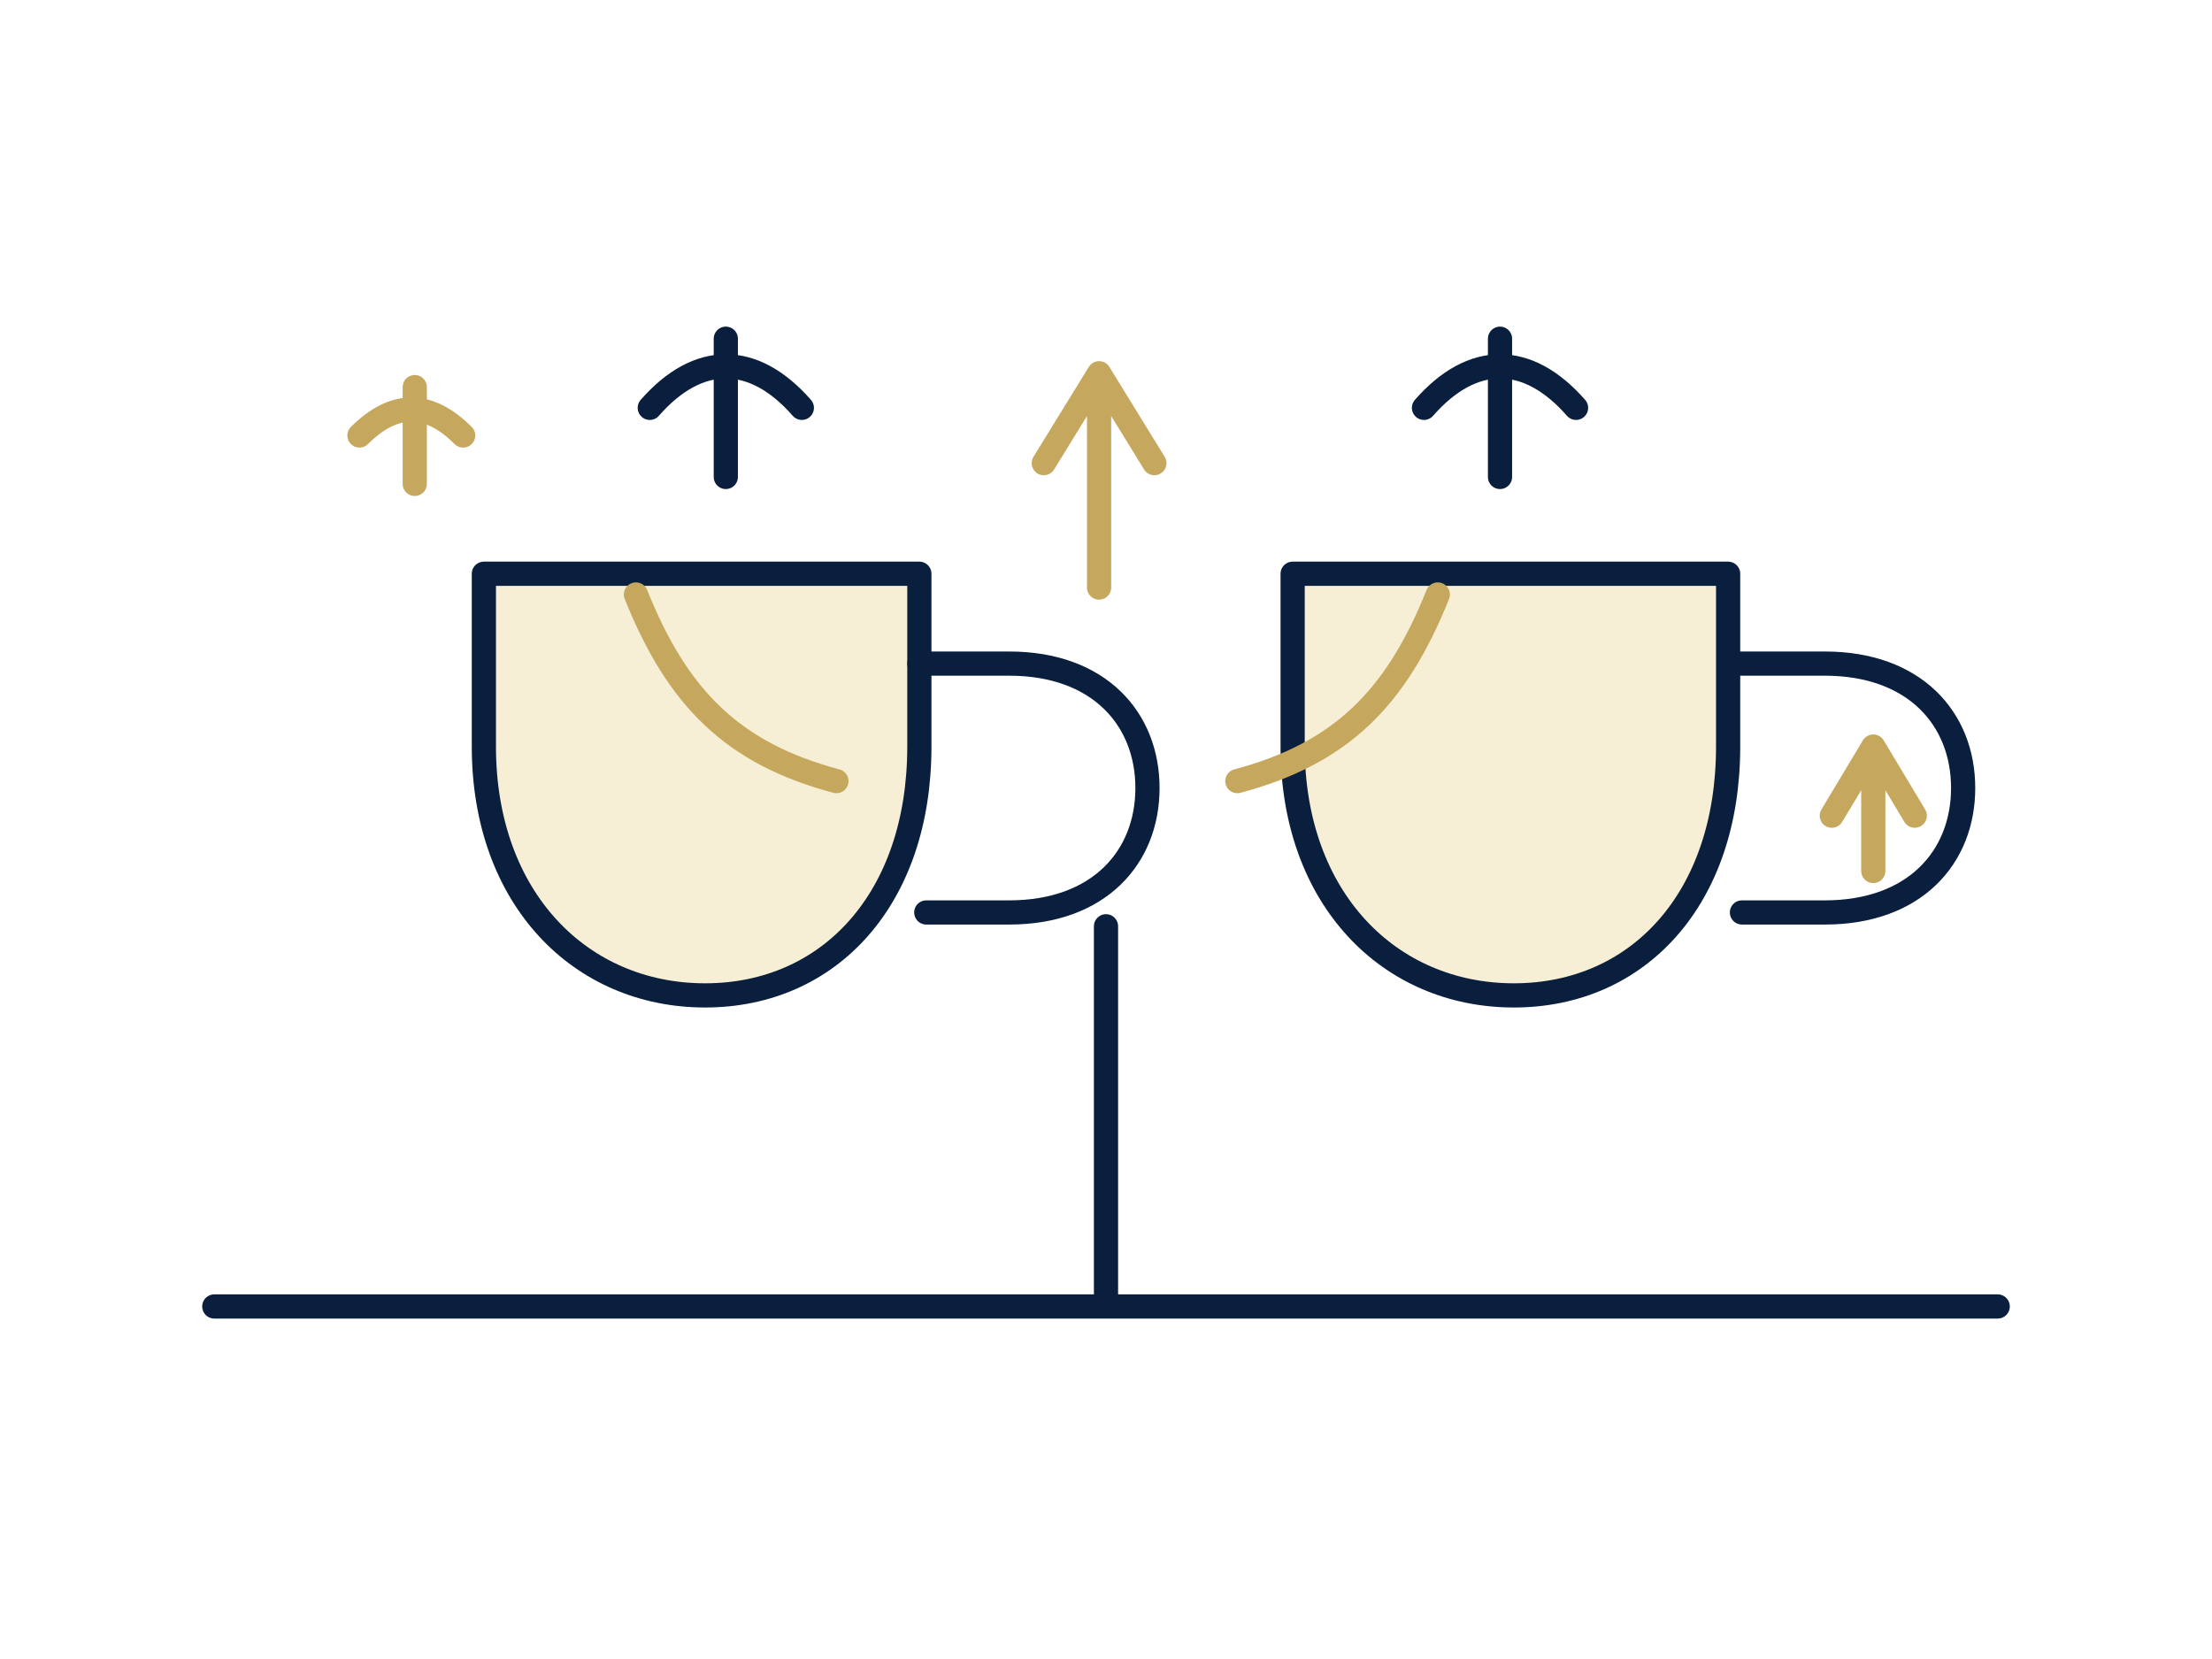
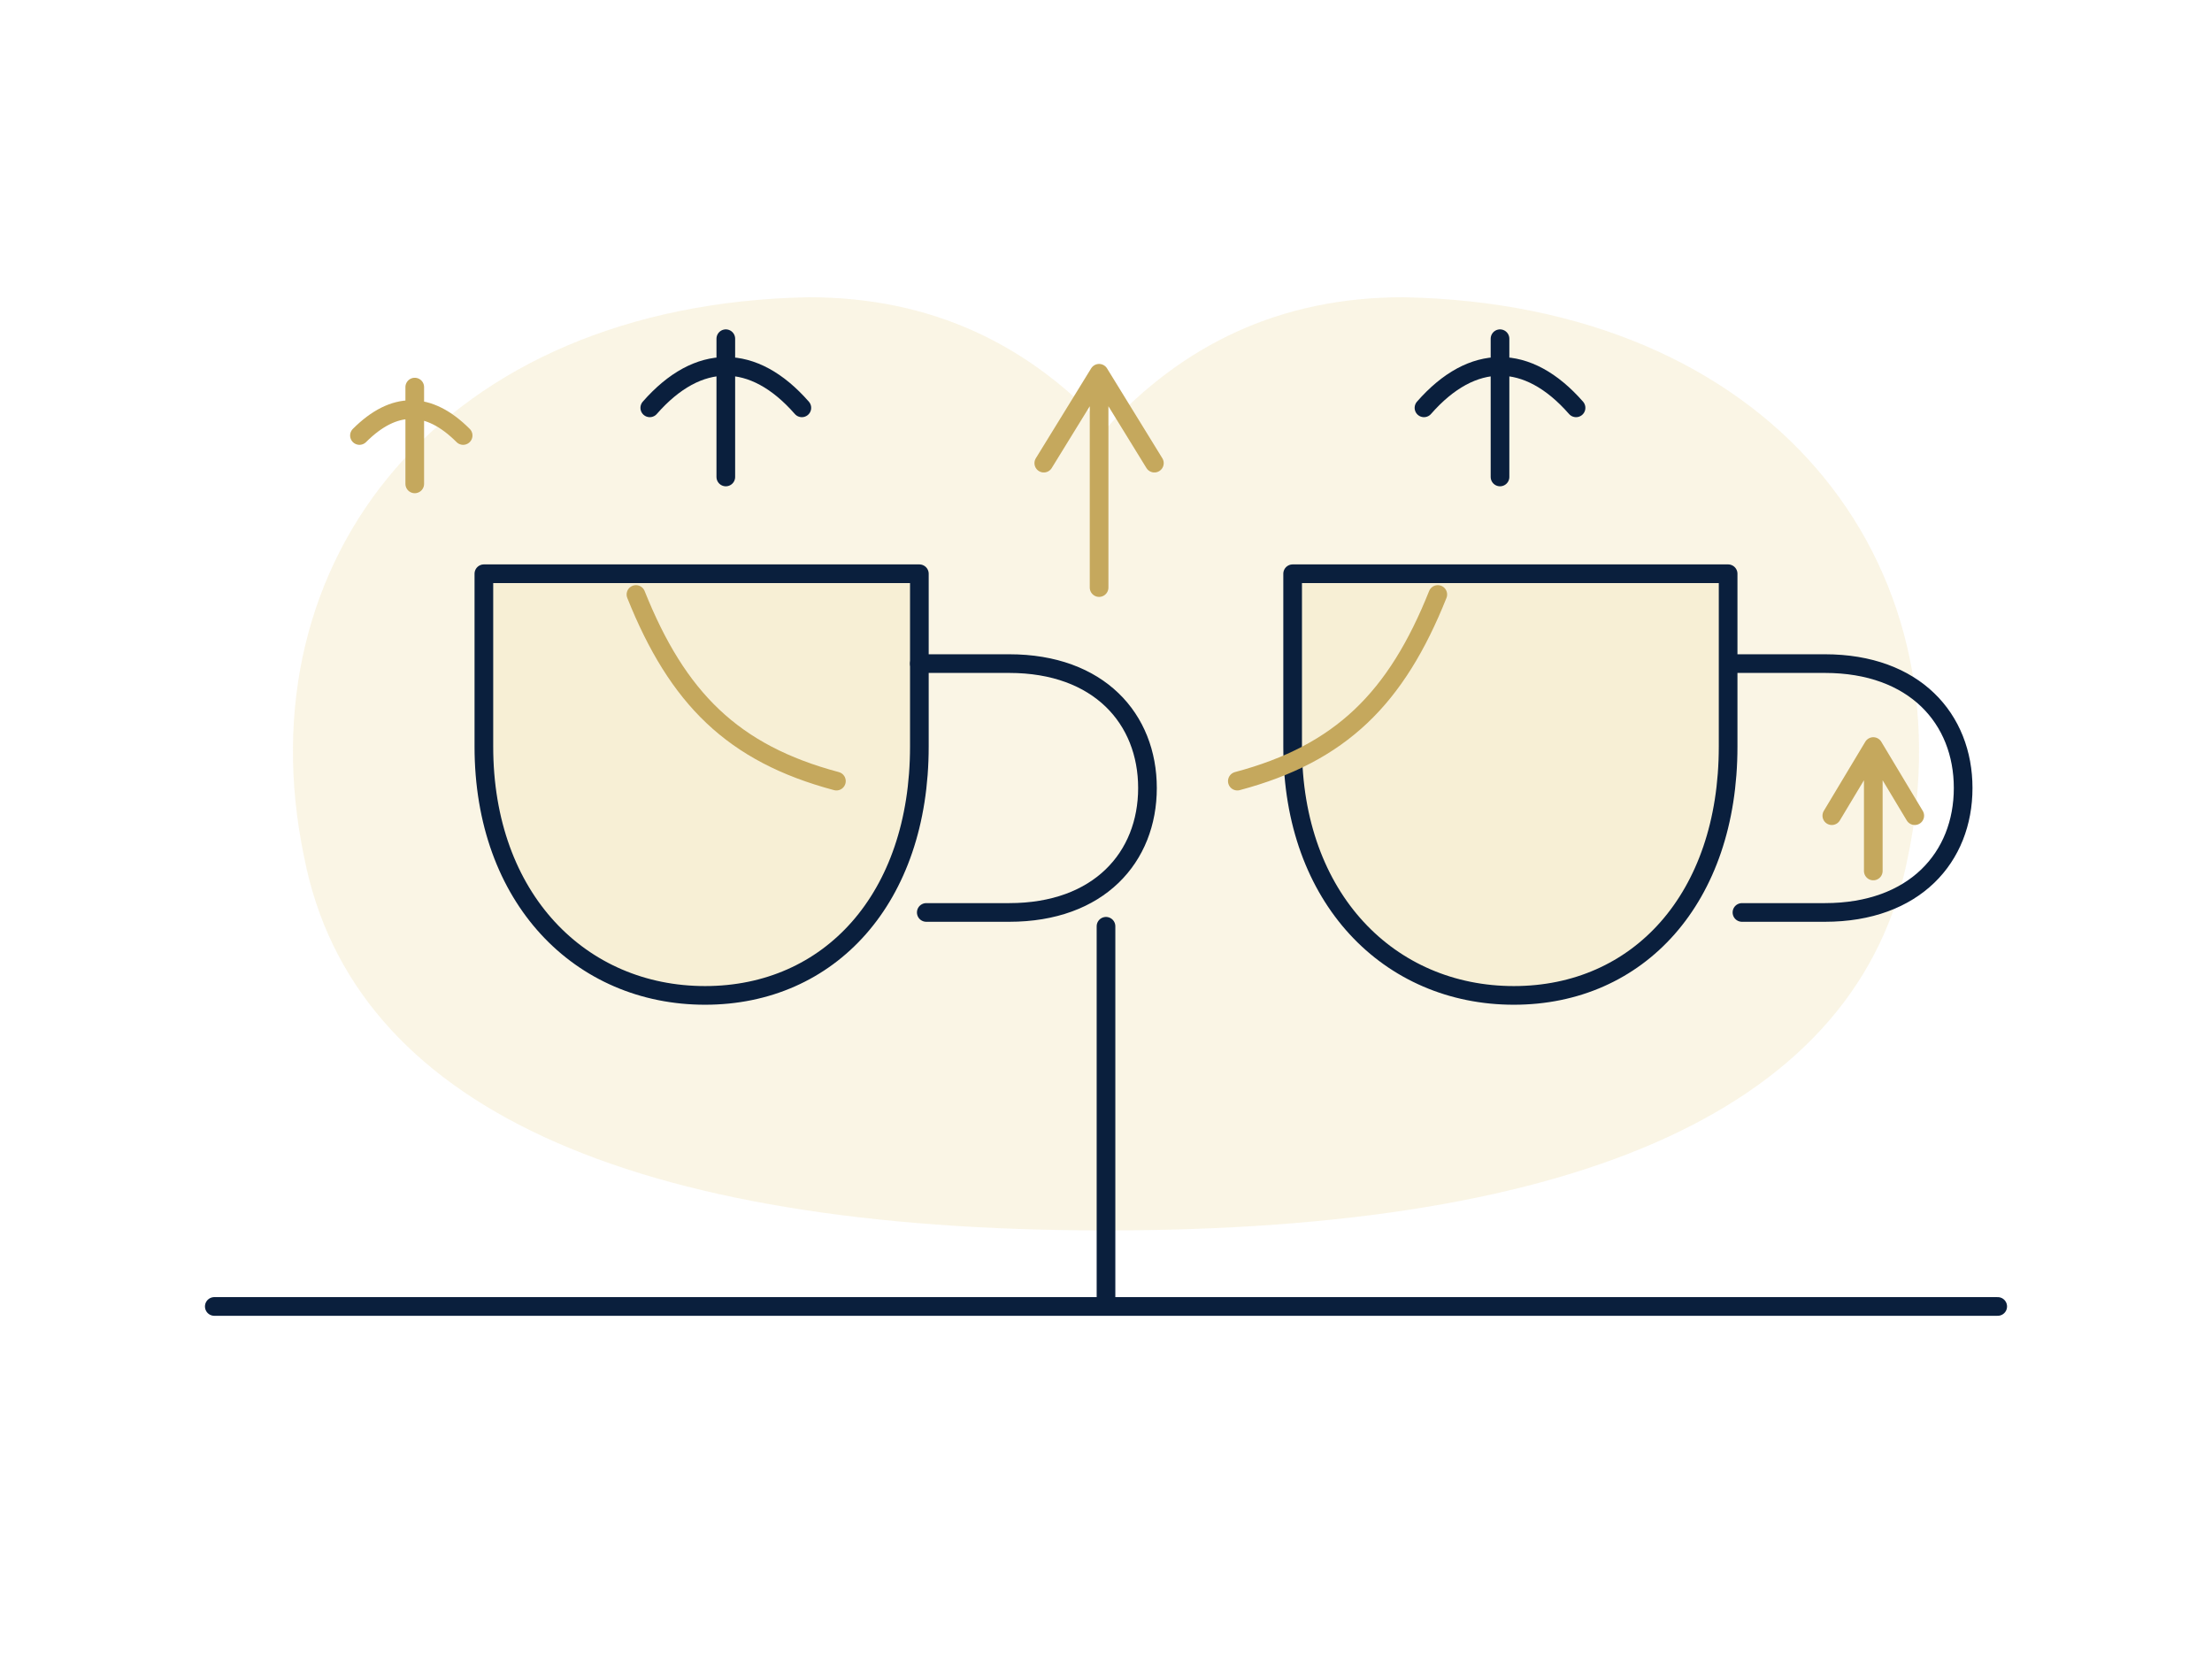
<svg xmlns="http://www.w3.org/2000/svg" viewBox="0 0 320 240" fill="none">
-   <g stroke="#0A1F3D" stroke-width="3.5" stroke-linecap="round" stroke-linejoin="round">
+   <path d="M44 124c-9-43 20-80 73-81 18 0 32 7 43 19 11-12 25-19 43-19 53 1 82 38 73 81-7 36-47 54-116 54S51 160 44 124z" fill="#F7EFD5" opacity=".62" />
+   <g stroke="#0A1F3D" stroke-width="2.7" stroke-linecap="round" stroke-linejoin="round">
    <path d="M31 189h258M160 134v55" />
    <path d="M70 83h63v25c0 22-13 36-31 36S70 130 70 108zm117 0h63v25c0 22-13 36-31 36s-32-14-32-36z" fill="#F7EFD5" />
    <path d="M133 96h13c13 0 20 8 20 18s-7 18-20 18h-12m117-36h13c13 0 20 8 20 18s-7 18-20 18h-12" />
    <path d="M92 86c6 15 14 23 29 27m87-27c-6 15-14 23-29 27" stroke="#C5A85D" />
    <path d="M94 59c7-8 15-8 22 0m-11-10v20m101-10c7-8 15-8 22 0m-11-10v20" />
    <path d="m151 67 8-13 8 13m-8-12v30" stroke="#C5A85D" />
    <path d="M52 63c5-5 10-5 15 0m-7-7v14m205 48 6-10 6 10m-6-9v17" stroke="#C5A85D" />
  </g>
</svg>
